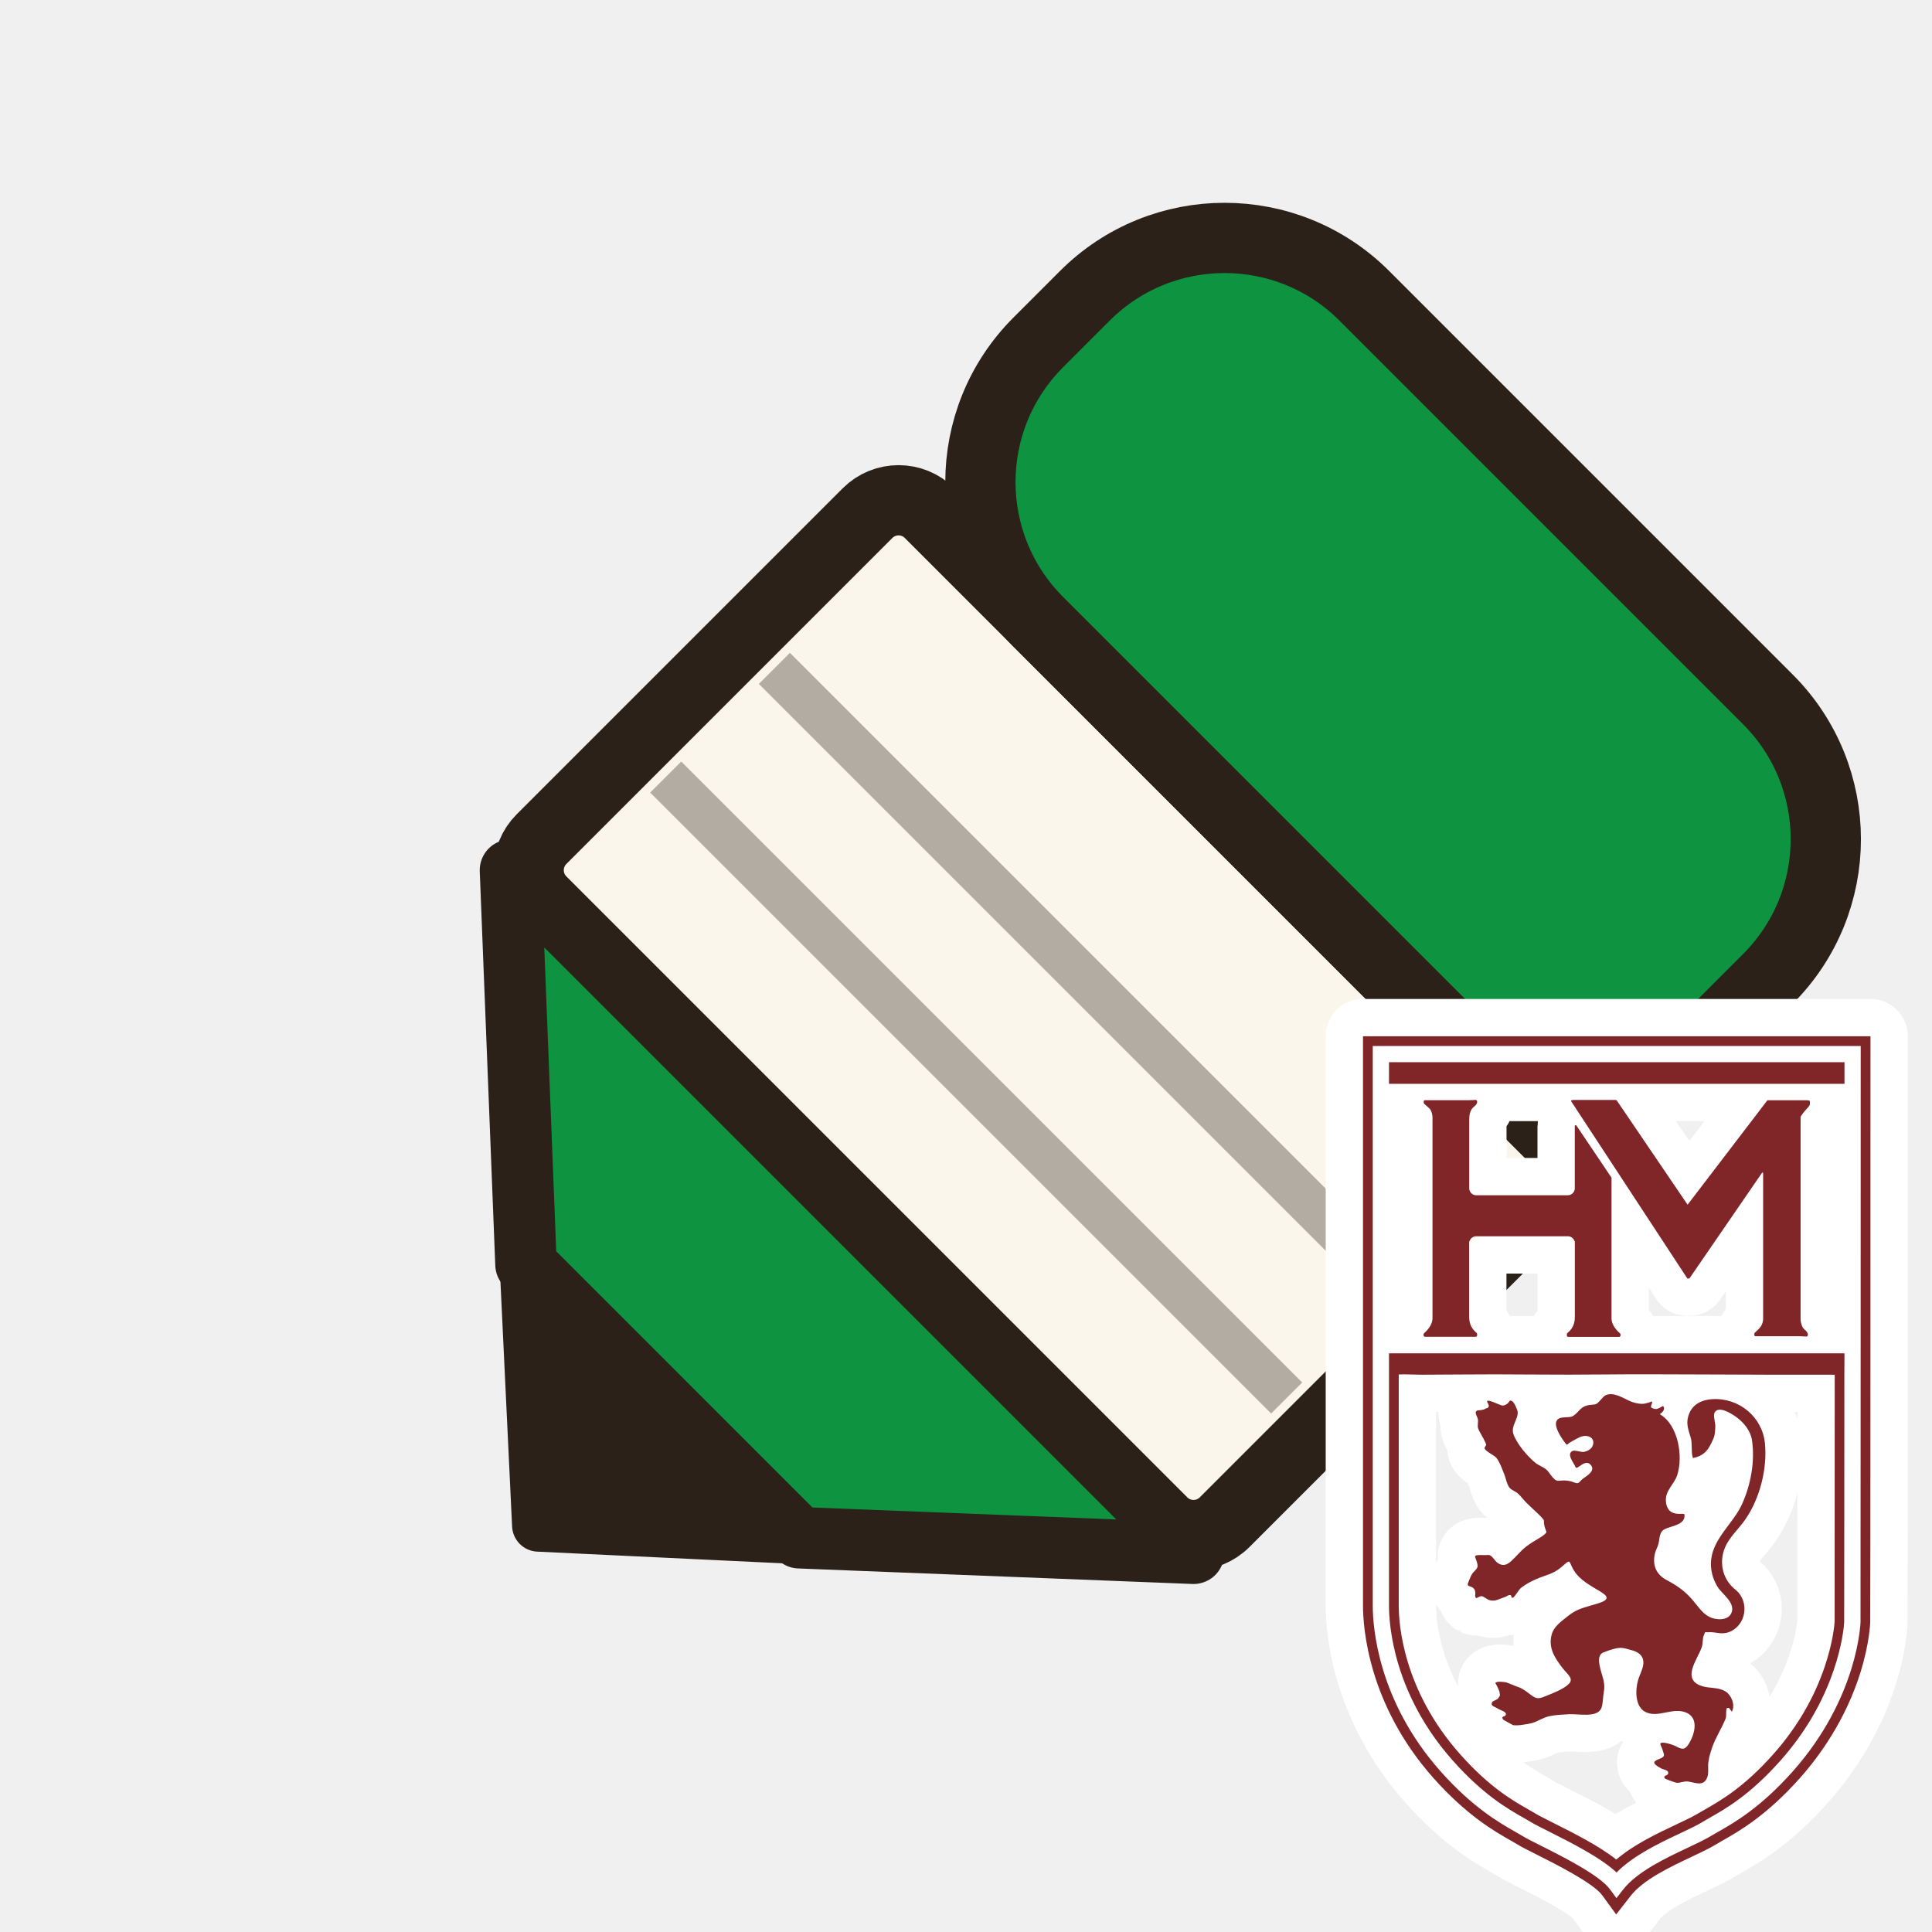
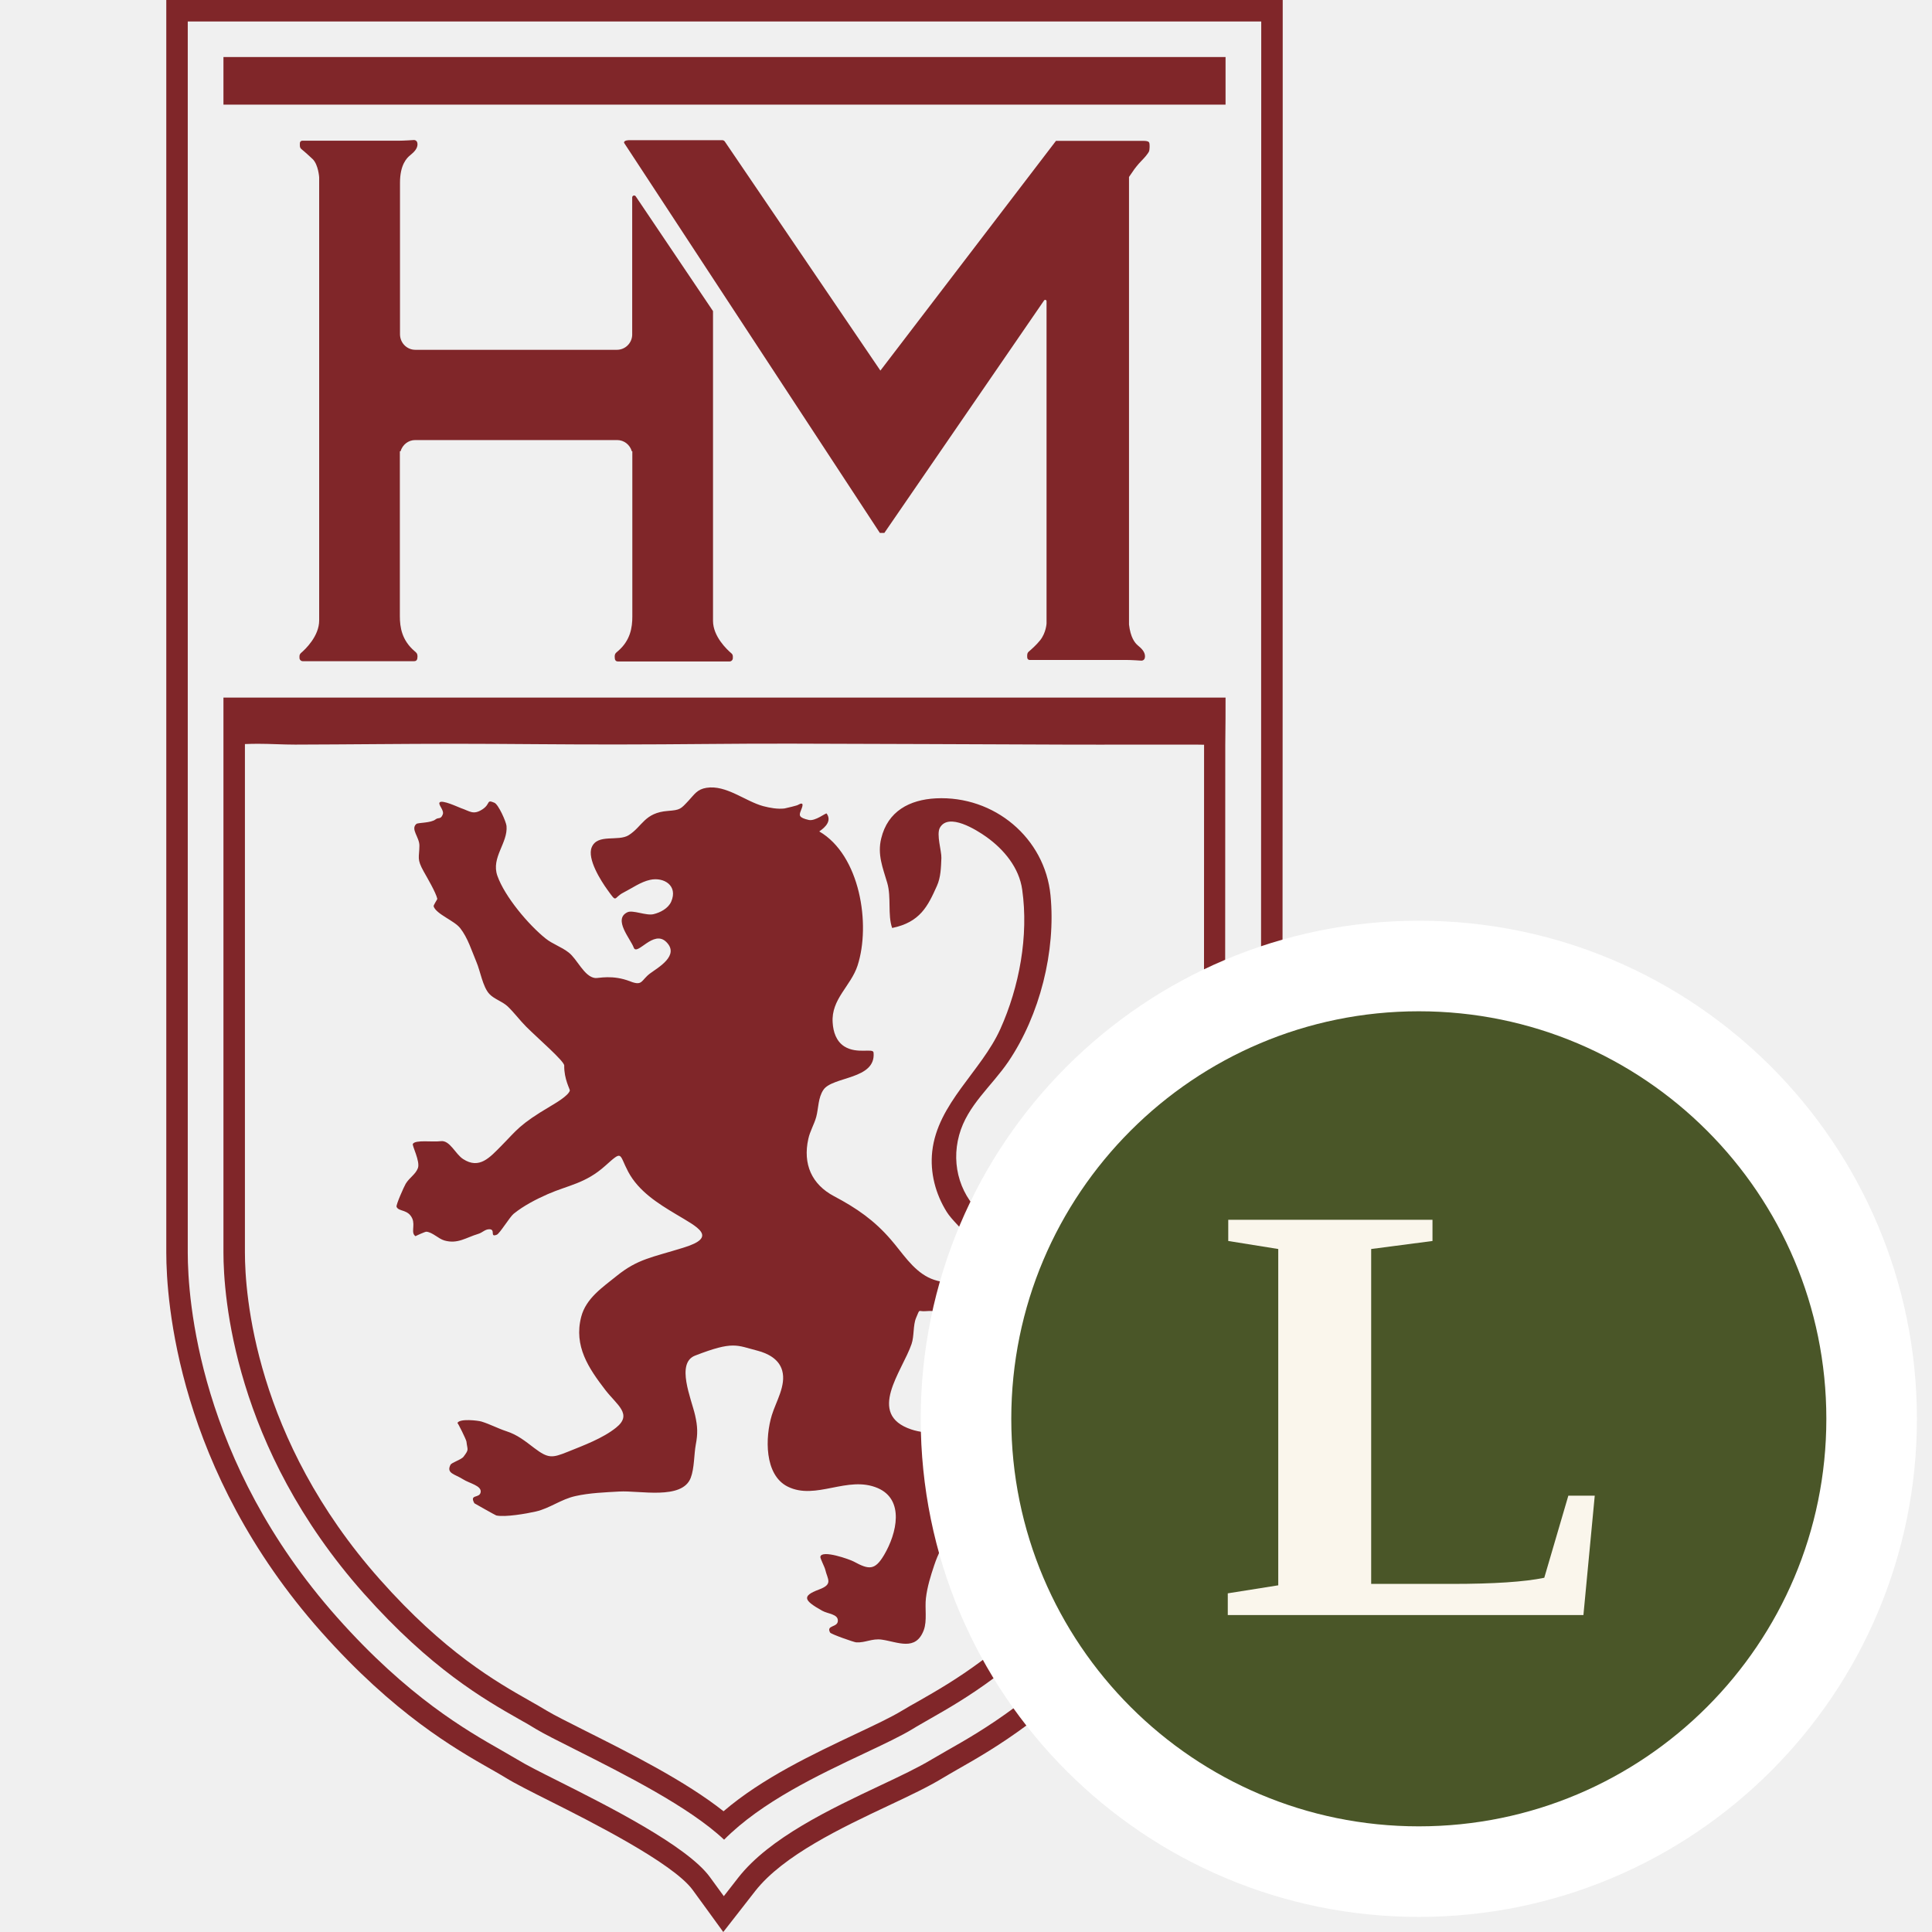
- <svg xmlns="http://www.w3.org/2000/svg" width="32" height="32" viewBox="-2 -8 44 44">
-   <g transform="rotate(135 22 15)">
-     <rect x="16" y="4" width="12.5" height="22" rx="1" fill="#FAF6EC" stroke="#2B2118" stroke-width="1.6" />
-     <rect x="5.5" y="4" width="10.5" height="22" rx="4.5" fill="#0E9440" stroke="#2B2118" stroke-width="1.6" />
-     <line x1="21" y1="5" x2="21" y2="25" stroke="#2B2118" stroke-width="1" opacity="0.35" />
-     <line x1="24.5" y1="5" x2="24.5" y2="25" stroke="#2B2118" stroke-width="1" opacity="0.35" />
-     <polygon points="28.5,4 28.5,26 34.6,19.4 34.6,10.6" fill="#0E9440" stroke="#2B2118" stroke-width="1.4" stroke-linejoin="round" />
-     <polygon points="38.6,15 34.6,10.6 34.6,19.4" fill="#2B2118" stroke="#2B2118" stroke-width="1.2" stroke-linejoin="round" />
-   </g>
-   <svg x="29.04" y="15.60" width="11.56" height="20" viewBox="156.3 105.4 816.4 1412.8" overflow="visible">
-     <path d="M930.9,615.5H198.1v0v34.7v371.1c0,31.4,7.4,142.2,102.7,249.4c49.1,55.2,88,77.4,113.7,92 c4.5,2.5,8.5,4.8,12,7c5.6,3.4,16.4,8.8,28.9,15.1c35.9,18.1,83.3,41.9,108.8,65.9c27.5-27.7,68.8-47.2,102.7-63.2 c14.4-6.8,26.9-12.7,35.4-17.9c3.5-2.2,7.6-4.4,12-7c25.8-14.7,64.7-36.8,113.7-92c39-43.9,67.9-93.2,85.9-146.5 c13.1-38.8,16.4-69,16.5-77.3c0.2-10.7,0.2-296,0.3-396.7c0,0,0,0,0,0C930.9,636.3,930.9,624.6,930.9,615.5z M899.2,1119.3 c-17.3,51.3-45.2,98.8-82.8,141.1c-47.3,53.3-84.9,74.6-109.7,88.8c-4.5,2.5-8.7,4.9-12.5,7.2c-7.9,4.8-20,10.5-34,17.1 c-30.6,14.5-67.9,32-96.4,56.4c-27.8-22-68.1-42.3-101.4-59c-11.7-5.9-22.7-11.4-27.8-14.5c-3.8-2.3-8-4.7-12.4-7.2 c-24.9-14.1-62.4-35.5-109.7-88.8c-91.6-103.1-98.7-209-98.7-239V649.5c3.1-0.1,6.3-0.2,9.4-0.2c9.1,0,18.2,0.6,27.4,0.6 c39-0.1,78-0.6,117.1-0.6c40,0,79.9,0.6,119.9,0.5c41.7,0,83.4-0.7,125.1-0.6c66.9,0.1,133.7,0.5,200.6,0.7 c17.3,0.1,34.6,0,51.9,0c0,0,0,0,0,0c14.6,0,29.3,0,43.9,0c2,0,4.1,0.1,6.1,0.1c0,100.5-0.1,386.2-0.2,396.6 C914.8,1053.9,911.6,1082.6,899.2,1119.3z M972.7,134.1l0-13l0-15.7H957H172h-15.7v15.7v900.3c0,35.1,8.2,158.9,113.2,277.2 c53.6,60.3,97.8,85.5,124.3,100.6l0.4,0.2c4,2.3,7.5,4.3,10.6,6.2c7,4.3,18,9.8,31.9,16.8c29.3,14.7,90.1,45.3,104.5,65l10.2,14 l12.2,16.8l12.8-16.4l10.6-13.6c20.5-26.1,63.4-46.4,97.8-62.6c15.5-7.3,28.8-13.6,39.3-20c3.1-1.9,6.7-3.9,10.8-6.3 c26.6-15.1,70.8-40.3,124.4-100.6c31.2-35.1,73.4-93.1,97.4-170.2c14.8-47.7,15.6-80.2,15.6-80.6 C972.7,1033.6,972.7,198.6,972.7,134.1z M956.7,1047.5c0,1.2-3.4,121.7-109,240.6c-51.9,58.4-94.7,82.8-120.3,97.3 c-4.2,2.4-8,4.6-11.4,6.6c-9.8,5.9-22.8,12.1-37.9,19.2c-36,17-80.7,38.1-103.5,67.2L564,1492l-10.2-14 c-16.6-22.8-75.1-52.2-110.1-69.8c-13.6-6.8-24.3-12.2-30.8-16.2c-3.4-2-7.2-4.2-11.4-6.6c-25.6-14.6-68.4-38.9-120.3-97.3 C179.9,1174,172,1055.1,172,1021.4V121.1h785l0,13C957,198.6,956.9,1033.4,956.7,1047.5z M198.1,147.2v34.7c0,0,0.1,0,0.1,0l732.7,0l0-34.8H198.1z M254.7,583c-0.6,0.6-1,1.4-1,2.2v1.3c0,1.3,1.1,2.4,2.4,2.4h53.4v0c0,0,26.2,0,28,0c1.8,0,2.5-1.1,2.5-3.4 c0-2.3-0.9-2.9-2.2-4c-9.2-7.9-10.7-17.3-10.7-25.5c0-3.4,0-57.8,0-120.6h0.5c1.4-4.7,5.6-8.2,10.7-8.2H486 c5.1,0,9.4,3.5,10.7,8.2h0.4c0,62.9,0,117.4,0,120.8c0,8.1-1.4,17.6-10.7,25.5c-1.3,1.1-2.2,1.6-2.2,4c0,2.4,0.7,3.4,2.5,3.4 c1.8,0,28,0,28,0v0h53.5c1.3,0,2.4-1.1,2.4-2.4v-1.3c0-0.9-0.4-1.7-1-2.2c-3.3-2.8-13.5-12.4-13.5-23.8c0-8.5,0-134.1,0-226.5 l-56.5-83.9c-0.8-1.2-2.6-0.6-2.6,0.8v100.7c-0.3,6-5.2,10.7-11.2,10.7H338.4c-6.2,0-11.2-5.1-11.2-11.4v-5.7h0 c0-54.9,0-100.2,0-105.1c0-13,4.9-18.1,7.6-20.2c2.7-2.2,5.2-4.7,5.2-7.9c0-3.3-2.7-3.1-2.7-3.1s-7.2,0.5-11.2,0.5 c-4,0-16.6,0-16.6,0h-53.8c-0.9,0-1.6,0.7-1.7,1.6c-0.1,1,0,1.8,0,2.4c0.1,0.9,0.5,1.7,1.2,2.2c1.7,1.4,5.2,4.4,8.2,7.3 c4.1,4.1,4.7,13.2,4.7,13.2s0,310.6,0,324.1C268.1,570.6,258,580.2,254.7,583z M864.3,229c0,0,2.6-3.5,5.1-6c2.5-2.5,4.6-5.1,5.4-6.6c0.8-1.5,0.6-5.7,0.4-6.3c-0.2-0.5-0.2-1.7-4.4-1.7 c-4.2,0-63.9,0-63.9,0l-128.4,168L564.8,209c-0.4-0.7-1.2-1.1-2-1.1H495c0,0-4.4-0.1-3.9,2l187,285.2h3.3l116.8-170 c0.6-0.8,1.8-0.4,1.8,0.6v235.6c0,0-0.3,6.7-4.6,12.2c-2.6,3.3-6.6,6.9-8.3,8.3c-0.7,0.6-1.1,1.3-1.2,2.2c-0.1,0.6-0.1,1.5,0,2.4 c0.1,0.9,0.8,1.6,1.7,1.6h53.9c0,0,12.7,0,16.6,0c4,0,11.2,0.5,11.2,0.5s2.7,0.2,2.7-3.1c0-3.3-2.5-5.8-5.2-8 c-2.3-1.9-5.4-5.9-6.5-15.3V234.8L864.3,229z M755.4,995.7c-18.2-14.5-25.5-37.8-19.3-60.3c6-21.8,23.7-35.6,36-53.7c23-34,34.8-80.8,30.8-121.6 c-4.1-41.9-41.1-73-83.8-70.9c-19.3,1-35.2,9.4-40,29.3c-2.9,11.8,1.1,21.3,4.4,32.5c3.1,10.5,0.2,23.5,3.6,33 c20.5-4.2,26.1-16,32.7-30.7c2.9-6.4,3-13.5,3.3-20.5c0.2-5-3.8-17.2-1.1-22.1c6.3-11.3,26.7,1.5,34,6.7 c12.9,9.2,24,22.6,26.2,38.6c4.8,33.8-2.1,71-16,101.9c-14,31-45.9,54.4-49.8,89.5c-1.7,15.5,2.4,31.1,10.6,44.2 c7.1,11.4,28.5,24.8,22.2,41.1c-5.2,13.4-25.1,12.2-35.7,6.8c-11.8-6-19-18.1-27.5-27.8c-12.1-14-25-22.9-41.3-31.5 c-16.5-8.7-23-23.6-18.9-42c1.2-5.6,4.3-10.6,5.8-16.1c1.7-6.4,1.3-13.9,5.2-19.7c6.6-10,38.6-7.4,36.7-27.3 c-0.3-3.5-12,1.4-21.4-4.5c-5.9-3.8-8.1-10.6-8.5-17.4c-1.2-17.2,13.3-26.7,18.2-41.7c9.8-30.2,1.8-80.8-28-98.1 c0.9-0.8,10.3-6.3,5.4-13.1c-0.5-0.7-8.3,5.8-13.1,4.7c-7.4-1.7-7.1-3.4-5.8-6.7c1-2.6,3.1-7.3-2.1-4.3c0.4,0.2-9,2.5-9.8,2.6 c-5.1,0.6-10.6-0.4-15.6-1.7c-13.2-3.6-27.1-15.7-41.5-13.4c-6.8,1.1-8.7,4.7-13,9.3c-5.9,6.3-6.1,6.9-15.2,7.6 c-17.2,1.3-18.5,11.3-28.6,17.7c-7.7,4.9-22.9-1.3-27.1,8.9c-3.5,8.5,6.8,24.6,11.5,31.1c7.4,10.3,4.1,5.8,11.9,1.9 c6.1-3.1,12.4-7.7,19.3-9.2c9.9-2.2,20.6,4.1,15.4,16c-2.2,4.9-7.9,7.9-12.9,9.1c-5.4,1.3-15.2-3.3-19.1-1.4 c-10.7,5.1,2.3,19.5,4.6,25.8c2.4,6.6,14.5-13.5,23.9-4c9.8,9.8-5.9,18.5-12,23c-6.6,5-5.3,9.3-14.3,5.8 c-13.2-5.2-23.4-2.2-25.8-2.5c-8.1-1-13-13.8-19.4-18.7c-5.2-4.1-11.7-6.1-16.8-10.2c-12.5-10-29.9-30.6-35.3-45.9 c-4.7-13.4,7.8-23.9,6.7-36.4c-0.3-3.1-5.9-15.8-8.9-17c-6.1-2.6-2.5,0.8-8.8,4.9c-6.7,4.3-9.2,1.2-15.5-0.9 c-1.8-0.6-14.3-6.6-15.8-4.1c-1,1.7,3.5,5.6,2.4,8.6c-1.5,4-3.2,2-5.3,3.7c-3.3,2.7-12.8,2.3-14,3.3c-4.5,3.8,2.3,9.7,2.2,16 c-0.1,8.9-2.1,9.4,3.2,18.9c2.4,4.3,8.8,15.1,9.9,19.9c0.1,0.3-3,4.7-2.7,5.5c1.9,5.7,15.1,10.4,19.4,15.9 c5.6,7.1,8.4,16.5,11.9,24.8c2.8,6.5,4.6,18.1,9.4,23.3c3.5,3.8,9.6,5.5,13.5,9.2c4.8,4.6,8.8,10.1,13.5,14.8 c8.4,8.4,27.9,25.2,27.8,28.4c-0.2,9.9,4.3,17.4,4.1,18.3c-1.1,3.8-10.5,9.2-13.8,11.2c-23.4,13.8-24.9,17.7-36.3,29.2 c-8.6,8.7-16.1,17.3-27.9,9.7c-5.7-3.6-9.7-14-16.4-13.1c-6.2,0.8-18.5-1.2-20.4,2c-0.7,1.2,5.5,12.8,3.7,17.7 c-1.8,4.7-6,6.7-8.9,11.4c-1.2,2-7.3,15.6-6.7,16.9c1.5,3.7,8.4,1.6,11.5,8.6c2.2,5.1-1.3,10.6,2.4,12.9c-0.2-0.1,7.1-3.4,7.9-3.3 c4.5,0.4,8.7,5.1,13.1,6.4c9.8,2.8,15.8-2.1,24.8-4.8c3.1-0.9,4.8-3.3,8-3.4c5.1-0.1,0.1,6.2,5.6,4c2.1-0.8,9.4-12.9,12.3-15.3 c7.3-5.9,16.4-10.6,25-14.4c15.1-6.6,27.5-7.7,42-20.7c13.1-11.7,9.8-8.8,16.8,4.4c7.6,14.2,21.5,23,34.9,31 c15.6,9.4,31.3,16.6,5.4,24.5c-23.2,7.2-33.3,8.2-48.7,20.6c-10.4,8.4-22.5,16.4-26,30c-5.5,21.4,5.4,37.5,17.7,53.5 c8.5,11,20.1,17.7,7.8,27.5c-9.7,7.8-23.8,13-35.2,17.6c-11.6,4.7-14.4,5-24.6-2.7c-6.7-5.1-12.3-9.7-20.4-12.3 c-6.4-2.1-11.8-5.1-18.3-7.1c-2.3-0.7-16-2.4-17.5,1.1c0.2-0.4,6.4,12,6.6,13.6c0.7,6.4,2.1,5.4-2.1,11c-1.7,2.3-8.7,4.2-9.6,6 c-3.2,6.3,3.2,6.7,9.3,10.6c4.5,2.9,13.5,4.6,12.8,9.3c-0.7,4.9-8.5,1.2-4.6,8.2c0.1,0.1,15.5,8.8,16,8.9c6.4,1.4,22-1.3,29-2.9 c10.3-2.4,18.4-9,29-11.3c10.3-2.3,21.4-2.7,31.9-3.3c14.8-0.9,46,6.4,52.3-10c2.7-7,2.4-17.4,3.7-24.3c1.5-7.8,1.4-13.1-0.5-21.5 c-2.8-12.2-14.2-38.1,0-43.6c28.1-10.9,30.3-7.5,45.6-3.6c7.7,2,15.8,6.2,18.1,14.6c3,10.8-4.6,22.7-7.6,32.6 c-4.9,16-5.6,43.6,11.6,52.2c20.7,10.3,43.8-8.4,65.9,1.1c19.6,8.5,14,33,4.6,48.9c-6.7,11.3-11,10.9-22.2,4.8 c-2.7-1.5-23.4-8.9-24.4-3.5c-0.2,1.2,3,7.1,3.6,9.5c1.7,7.2,5.9,10.6-4.7,14.5c-12.8,4.8-10.8,8,2.3,15.4 c4.4,2.5,11.8,2.4,11.6,7.5c-0.2,5-8.7,2.9-5.7,8.5c0.6,1.2,17.5,7.1,19.1,7.2c6.7,0.4,11.5-3,18.7-2c11.8,1.7,24.8,8.7,30.7-6.9 c2.6-6.9,0.7-16.1,1.6-23.5c1-8.3,3.4-16.1,6.1-24.1c5-15.1,16.2-32.5,21.9-47.1c1.5-3.8-0.2-15.6,2.2-16.5c4.7-1.8,4,2.3,7.7,5.6 c5.9-10.5-0.7-26.3-9.8-32.2c-11.5-7.5-26.3-4.8-38.8-9c-33.1-11.1-6.6-42.5,0.2-62.5c2-5.9,1-13.7,3.3-19.1 c3.1-7.3,1.2-4.4,7.1-4.9c11.5-1,20.7,4.4,33-0.1C773.1,1053.8,778.9,1014.5,755.4,995.7z" fill="#802629" stroke="#FFFFFF" stroke-width="120" stroke-linejoin="round" paint-order="stroke" />
+ <svg xmlns="http://www.w3.org/2000/svg" viewBox="0 0 64 64">
+   <svg x="5" y="0" width="38" height="64" viewBox="156.3 105.4 816.4 1412.8">
+     <g>
+       <g>
+         <path fill="#802629" d="M930.9,615.5H198.1v0v34.7v371.1c0,31.4,7.4,142.2,102.7,249.4c49.1,55.2,88,77.4,113.7,92    c4.5,2.5,8.5,4.8,12,7c5.6,3.4,16.4,8.8,28.9,15.1c35.9,18.1,83.3,41.9,108.8,65.9c27.5-27.7,68.8-47.2,102.7-63.2    c14.4-6.8,26.9-12.7,35.4-17.9c3.5-2.2,7.6-4.4,12-7c25.8-14.7,64.7-36.8,113.7-92c39-43.9,67.9-93.2,85.9-146.5    c13.1-38.8,16.4-69,16.5-77.3c0.2-10.7,0.2-296,0.3-396.7c0,0,0,0,0,0C930.9,636.3,930.9,624.6,930.9,615.5z M899.2,1119.3    c-17.3,51.3-45.2,98.8-82.8,141.1c-47.3,53.3-84.9,74.6-109.7,88.8c-4.5,2.5-8.7,4.9-12.5,7.2c-7.9,4.8-20,10.5-34,17.1    c-30.6,14.5-67.9,32-96.4,56.4c-27.8-22-68.1-42.3-101.4-59c-11.7-5.9-22.7-11.4-27.8-14.5c-3.8-2.3-8-4.7-12.4-7.2    c-24.9-14.1-62.4-35.5-109.7-88.8c-91.6-103.1-98.7-209-98.7-239V649.5c3.1-0.1,6.3-0.2,9.4-0.2c9.1,0,18.2,0.6,27.4,0.6    c39-0.1,78-0.6,117.1-0.6c40,0,79.9,0.6,119.9,0.5c41.7,0,83.4-0.7,125.1-0.6c66.9,0.1,133.7,0.5,200.6,0.7    c17.3,0.1,34.6,0,51.9,0c0,0,0,0,0,0c14.6,0,29.3,0,43.9,0c2,0,4.1,0.1,6.1,0.1c0,100.5-0.1,386.2-0.2,396.6    C914.8,1053.9,911.6,1082.6,899.2,1119.3z" />
+         <path fill="#802629" d="M972.7,134.1l0-13l0-15.7H957H172h-15.7v15.7v900.3c0,35.1,8.2,158.9,113.2,277.2    c53.6,60.3,97.8,85.5,124.3,100.6l0.4,0.2c4,2.3,7.5,4.3,10.6,6.2c7,4.3,18,9.8,31.9,16.8c29.3,14.7,90.1,45.3,104.5,65l10.2,14    l12.2,16.8l12.8-16.4l10.6-13.6c20.5-26.1,63.4-46.4,97.8-62.6c15.5-7.3,28.8-13.6,39.3-20c3.1-1.9,6.7-3.9,10.8-6.3    c26.6-15.1,70.8-40.3,124.4-100.6c31.2-35.1,73.4-93.1,97.4-170.2c14.8-47.7,15.6-80.2,15.6-80.6    C972.7,1033.6,972.7,198.6,972.7,134.1z M956.7,1047.5c0,1.2-3.4,121.7-109,240.6c-51.9,58.4-94.7,82.8-120.3,97.3    c-4.2,2.4-8,4.6-11.4,6.6c-9.8,5.9-22.8,12.1-37.9,19.2c-36,17-80.7,38.1-103.5,67.2L564,1492l-10.2-14    c-16.6-22.8-75.1-52.2-110.1-69.8c-13.6-6.8-24.3-12.2-30.8-16.2c-3.4-2-7.2-4.2-11.4-6.6c-25.6-14.6-68.4-38.9-120.3-97.3    C179.9,1174,172,1055.1,172,1021.4V121.1h785l0,13C957,198.6,956.9,1033.4,956.7,1047.5z" />
+         <path fill="#802629" d="M198.1,147.2v34.7c0,0,0.1,0,0.1,0l732.7,0l0-34.8H198.1z" />
+         <path fill="#802629" d="M254.7,583c-0.6,0.6-1,1.4-1,2.2v1.3c0,1.3,1.1,2.4,2.4,2.4h53.4v0c0,0,26.2,0,28,0c1.8,0,2.5-1.1,2.5-3.4    c0-2.3-0.9-2.9-2.2-4c-9.2-7.9-10.7-17.3-10.7-25.5c0-3.4,0-57.8,0-120.6h0.5c1.4-4.7,5.6-8.2,10.7-8.2H486    c5.1,0,9.4,3.5,10.7,8.2h0.4c0,62.9,0,117.4,0,120.8c0,8.1-1.4,17.6-10.7,25.5c-1.3,1.1-2.2,1.6-2.2,4c0,2.4,0.7,3.4,2.5,3.4    c1.8,0,28,0,28,0v0h53.5c1.3,0,2.4-1.1,2.4-2.4v-1.3c0-0.9-0.4-1.7-1-2.2c-3.3-2.8-13.5-12.4-13.5-23.8c0-8.5,0-134.1,0-226.5    l-56.5-83.9c-0.8-1.2-2.6-0.6-2.6,0.8v100.7c-0.3,6-5.2,10.7-11.2,10.7H338.4c-6.2,0-11.2-5.1-11.2-11.4v-5.7h0    c0-54.9,0-100.2,0-105.1c0-13,4.9-18.1,7.6-20.2c2.7-2.2,5.2-4.7,5.2-7.9c0-3.3-2.7-3.1-2.7-3.1s-7.2,0.5-11.2,0.5    c-4,0-16.6,0-16.6,0h-53.8c-0.9,0-1.6,0.7-1.7,1.6c-0.1,1,0,1.8,0,2.4c0.1,0.9,0.5,1.7,1.2,2.2c1.7,1.4,5.2,4.4,8.2,7.3    c4.1,4.1,4.7,13.2,4.7,13.2s0,310.6,0,324.1C268.1,570.6,258,580.2,254.7,583z" />
+         <path fill="#802629" d="M864.3,229c0,0,2.6-3.5,5.1-6c2.5-2.5,4.6-5.1,5.4-6.6c0.8-1.5,0.6-5.7,0.4-6.3c-0.2-0.5-0.2-1.7-4.4-1.7    c-4.2,0-63.9,0-63.9,0l-128.4,168L564.8,209c-0.4-0.7-1.2-1.1-2-1.1H495c0,0-4.4-0.1-3.9,2l187,285.2h3.3l116.8-170    c0.6-0.8,1.8-0.4,1.8,0.6v235.6c0,0-0.3,6.7-4.6,12.2c-2.6,3.3-6.6,6.9-8.3,8.3c-0.7,0.6-1.1,1.3-1.2,2.2c-0.1,0.6-0.1,1.5,0,2.4    c0.1,0.9,0.8,1.6,1.7,1.6h53.9c0,0,12.7,0,16.6,0c4,0,11.2,0.5,11.2,0.5s2.7,0.2,2.7-3.1c0-3.3-2.5-5.8-5.2-8    c-2.3-1.9-5.4-5.9-6.5-15.3V234.8L864.3,229z" />
+       </g>
+       <path fill="#802629" d="M755.4,995.7c-18.2-14.5-25.5-37.8-19.3-60.3c6-21.8,23.7-35.6,36-53.7c23-34,34.8-80.8,30.8-121.6   c-4.1-41.9-41.1-73-83.8-70.9c-19.3,1-35.2,9.4-40,29.3c-2.9,11.8,1.1,21.3,4.4,32.5c3.1,10.5,0.2,23.5,3.6,33   c20.5-4.2,26.1-16,32.7-30.7c2.9-6.4,3-13.5,3.3-20.5c0.2-5-3.8-17.2-1.1-22.1c6.3-11.3,26.7,1.5,34,6.7   c12.9,9.2,24,22.6,26.2,38.6c4.8,33.8-2.1,71-16,101.9c-14,31-45.9,54.4-49.8,89.5c-1.7,15.5,2.4,31.1,10.6,44.2   c7.1,11.4,28.5,24.8,22.2,41.1c-5.2,13.4-25.1,12.2-35.7,6.8c-11.8-6-19-18.1-27.5-27.8c-12.1-14-25-22.9-41.3-31.5   c-16.5-8.7-23-23.6-18.9-42c1.2-5.6,4.3-10.6,5.8-16.1c1.7-6.4,1.3-13.9,5.2-19.7c6.6-10,38.6-7.4,36.7-27.3   c-0.3-3.5-12,1.4-21.4-4.5c-5.9-3.8-8.1-10.6-8.5-17.4c-1.2-17.2,13.3-26.7,18.2-41.7c9.8-30.2,1.8-80.8-28-98.1   c0.9-0.8,10.3-6.3,5.4-13.1c-0.5-0.7-8.3,5.8-13.1,4.7c-7.4-1.7-7.1-3.4-5.8-6.7c1-2.6,3.1-7.3-2.1-4.3c0.4,0.2-9,2.5-9.8,2.6   c-5.1,0.6-10.6-0.4-15.6-1.7c-13.2-3.6-27.1-15.7-41.5-13.4c-6.8,1.1-8.7,4.7-13,9.3c-5.9,6.3-6.1,6.9-15.2,7.6   c-17.2,1.3-18.5,11.3-28.6,17.7c-7.7,4.9-22.9-1.3-27.1,8.9c-3.5,8.5,6.8,24.6,11.5,31.1c7.4,10.3,4.1,5.8,11.9,1.9   c6.1-3.1,12.4-7.7,19.3-9.2c9.9-2.2,20.6,4.1,15.4,16c-2.2,4.9-7.9,7.9-12.9,9.1c-5.4,1.3-15.2-3.3-19.1-1.4   c-10.7,5.1,2.3,19.5,4.6,25.8c2.4,6.6,14.5-13.5,23.9-4c9.8,9.8-5.9,18.5-12,23c-6.6,5-5.3,9.3-14.3,5.8   c-13.2-5.2-23.4-2.2-25.8-2.5c-8.1-1-13-13.8-19.4-18.7c-5.2-4.1-11.7-6.1-16.8-10.2c-12.5-10-29.9-30.6-35.3-45.9   c-4.7-13.4,7.8-23.9,6.7-36.4c-0.3-3.1-5.9-15.8-8.9-17c-6.1-2.6-2.5,0.8-8.8,4.9c-6.7,4.3-9.2,1.2-15.5-0.9   c-1.8-0.6-14.3-6.6-15.8-4.1c-1,1.7,3.5,5.6,2.4,8.6c-1.5,4-3.2,2-5.3,3.7c-3.3,2.7-12.8,2.3-14,3.3c-4.5,3.8,2.3,9.7,2.2,16   c-0.1,8.9-2.1,9.4,3.2,18.9c2.4,4.3,8.8,15.1,9.9,19.9c0.1,0.3-3,4.7-2.7,5.5c1.9,5.7,15.1,10.4,19.4,15.9   c5.6,7.1,8.4,16.5,11.9,24.8c2.8,6.5,4.6,18.1,9.4,23.3c3.5,3.8,9.6,5.5,13.5,9.2c4.8,4.6,8.8,10.1,13.5,14.8   c8.4,8.4,27.9,25.2,27.8,28.4c-0.2,9.9,4.3,17.4,4.1,18.3c-1.1,3.8-10.5,9.2-13.8,11.2c-23.4,13.8-24.9,17.7-36.3,29.2   c-8.6,8.7-16.1,17.3-27.9,9.7c-5.7-3.6-9.7-14-16.4-13.1c-6.2,0.8-18.5-1.2-20.4,2c-0.7,1.2,5.5,12.8,3.7,17.7   c-1.8,4.7-6,6.7-8.9,11.4c-1.2,2-7.3,15.6-6.7,16.9c1.5,3.7,8.4,1.6,11.5,8.6c2.2,5.1-1.3,10.6,2.4,12.9c-0.2-0.1,7.1-3.4,7.9-3.3   c4.5,0.4,8.7,5.1,13.1,6.4c9.8,2.8,15.8-2.1,24.8-4.8c3.1-0.9,4.8-3.3,8-3.4c5.1-0.1,0.1,6.2,5.6,4c2.1-0.8,9.4-12.9,12.3-15.3   c7.3-5.9,16.4-10.6,25-14.4c15.1-6.6,27.5-7.7,42-20.7c13.1-11.7,9.8-8.8,16.8,4.4c7.6,14.2,21.5,23,34.9,31   c15.6,9.4,31.3,16.6,5.4,24.5c-23.2,7.2-33.3,8.2-48.7,20.6c-10.4,8.4-22.5,16.4-26,30c-5.5,21.4,5.4,37.5,17.7,53.5   c8.5,11,20.1,17.7,7.8,27.5c-9.7,7.8-23.8,13-35.2,17.6c-11.6,4.7-14.4,5-24.6-2.7c-6.7-5.1-12.3-9.7-20.4-12.3   c-6.4-2.1-11.8-5.1-18.3-7.1c-2.3-0.7-16-2.4-17.5,1.1c0.2-0.4,6.4,12,6.6,13.6c0.7,6.4,2.1,5.4-2.1,11c-1.7,2.3-8.7,4.2-9.6,6   c-3.2,6.3,3.2,6.7,9.3,10.6c4.5,2.9,13.5,4.6,12.8,9.3c-0.7,4.9-8.5,1.2-4.6,8.2c0.1,0.1,15.5,8.8,16,8.9c6.4,1.4,22-1.3,29-2.9   c10.3-2.4,18.4-9,29-11.3c10.3-2.3,21.4-2.7,31.9-3.3c14.8-0.9,46,6.4,52.3-10c2.7-7,2.4-17.4,3.7-24.3c1.5-7.8,1.4-13.1-0.5-21.5   c-2.8-12.2-14.2-38.1,0-43.6c28.1-10.9,30.3-7.5,45.6-3.6c7.7,2,15.8,6.2,18.1,14.6c3,10.8-4.6,22.7-7.6,32.6   c-4.9,16-5.6,43.6,11.6,52.2c20.7,10.3,43.8-8.4,65.9,1.1c19.6,8.5,14,33,4.6,48.9c-6.7,11.3-11,10.9-22.2,4.8   c-2.7-1.5-23.4-8.9-24.4-3.5c-0.2,1.2,3,7.1,3.6,9.5c1.7,7.2,5.9,10.6-4.7,14.5c-12.8,4.8-10.8,8,2.3,15.4   c4.4,2.5,11.8,2.4,11.6,7.5c-0.2,5-8.7,2.9-5.7,8.5c0.6,1.2,17.5,7.1,19.1,7.2c6.7,0.4,11.5-3,18.7-2c11.8,1.7,24.8,8.7,30.7-6.9   c2.6-6.9,0.7-16.1,1.6-23.5c1-8.3,3.4-16.1,6.1-24.1c5-15.1,16.2-32.5,21.9-47.1c1.5-3.8-0.2-15.6,2.2-16.5c4.7-1.8,4,2.3,7.7,5.6   c5.9-10.5-0.7-26.3-9.8-32.2c-11.5-7.5-26.3-4.8-38.8-9c-33.1-11.1-6.6-42.5,0.2-62.5c2-5.9,1-13.7,3.3-19.1   c3.1-7.3,1.2-4.4,7.1-4.9c11.5-1,20.7,4.4,33-0.1C773.1,1053.8,778.9,1014.5,755.4,995.7z" />
+     </g>
  </svg>
+   <circle cx="47" cy="47" r="15" fill="#4A5628" stroke="#ffffff" stroke-width="3" />
+   <text x="47" y="53.5" text-anchor="middle" font-family="Georgia, 'Times New Roman', serif" font-weight="700" font-size="20" fill="#FAF6EC">L</text>
</svg>
